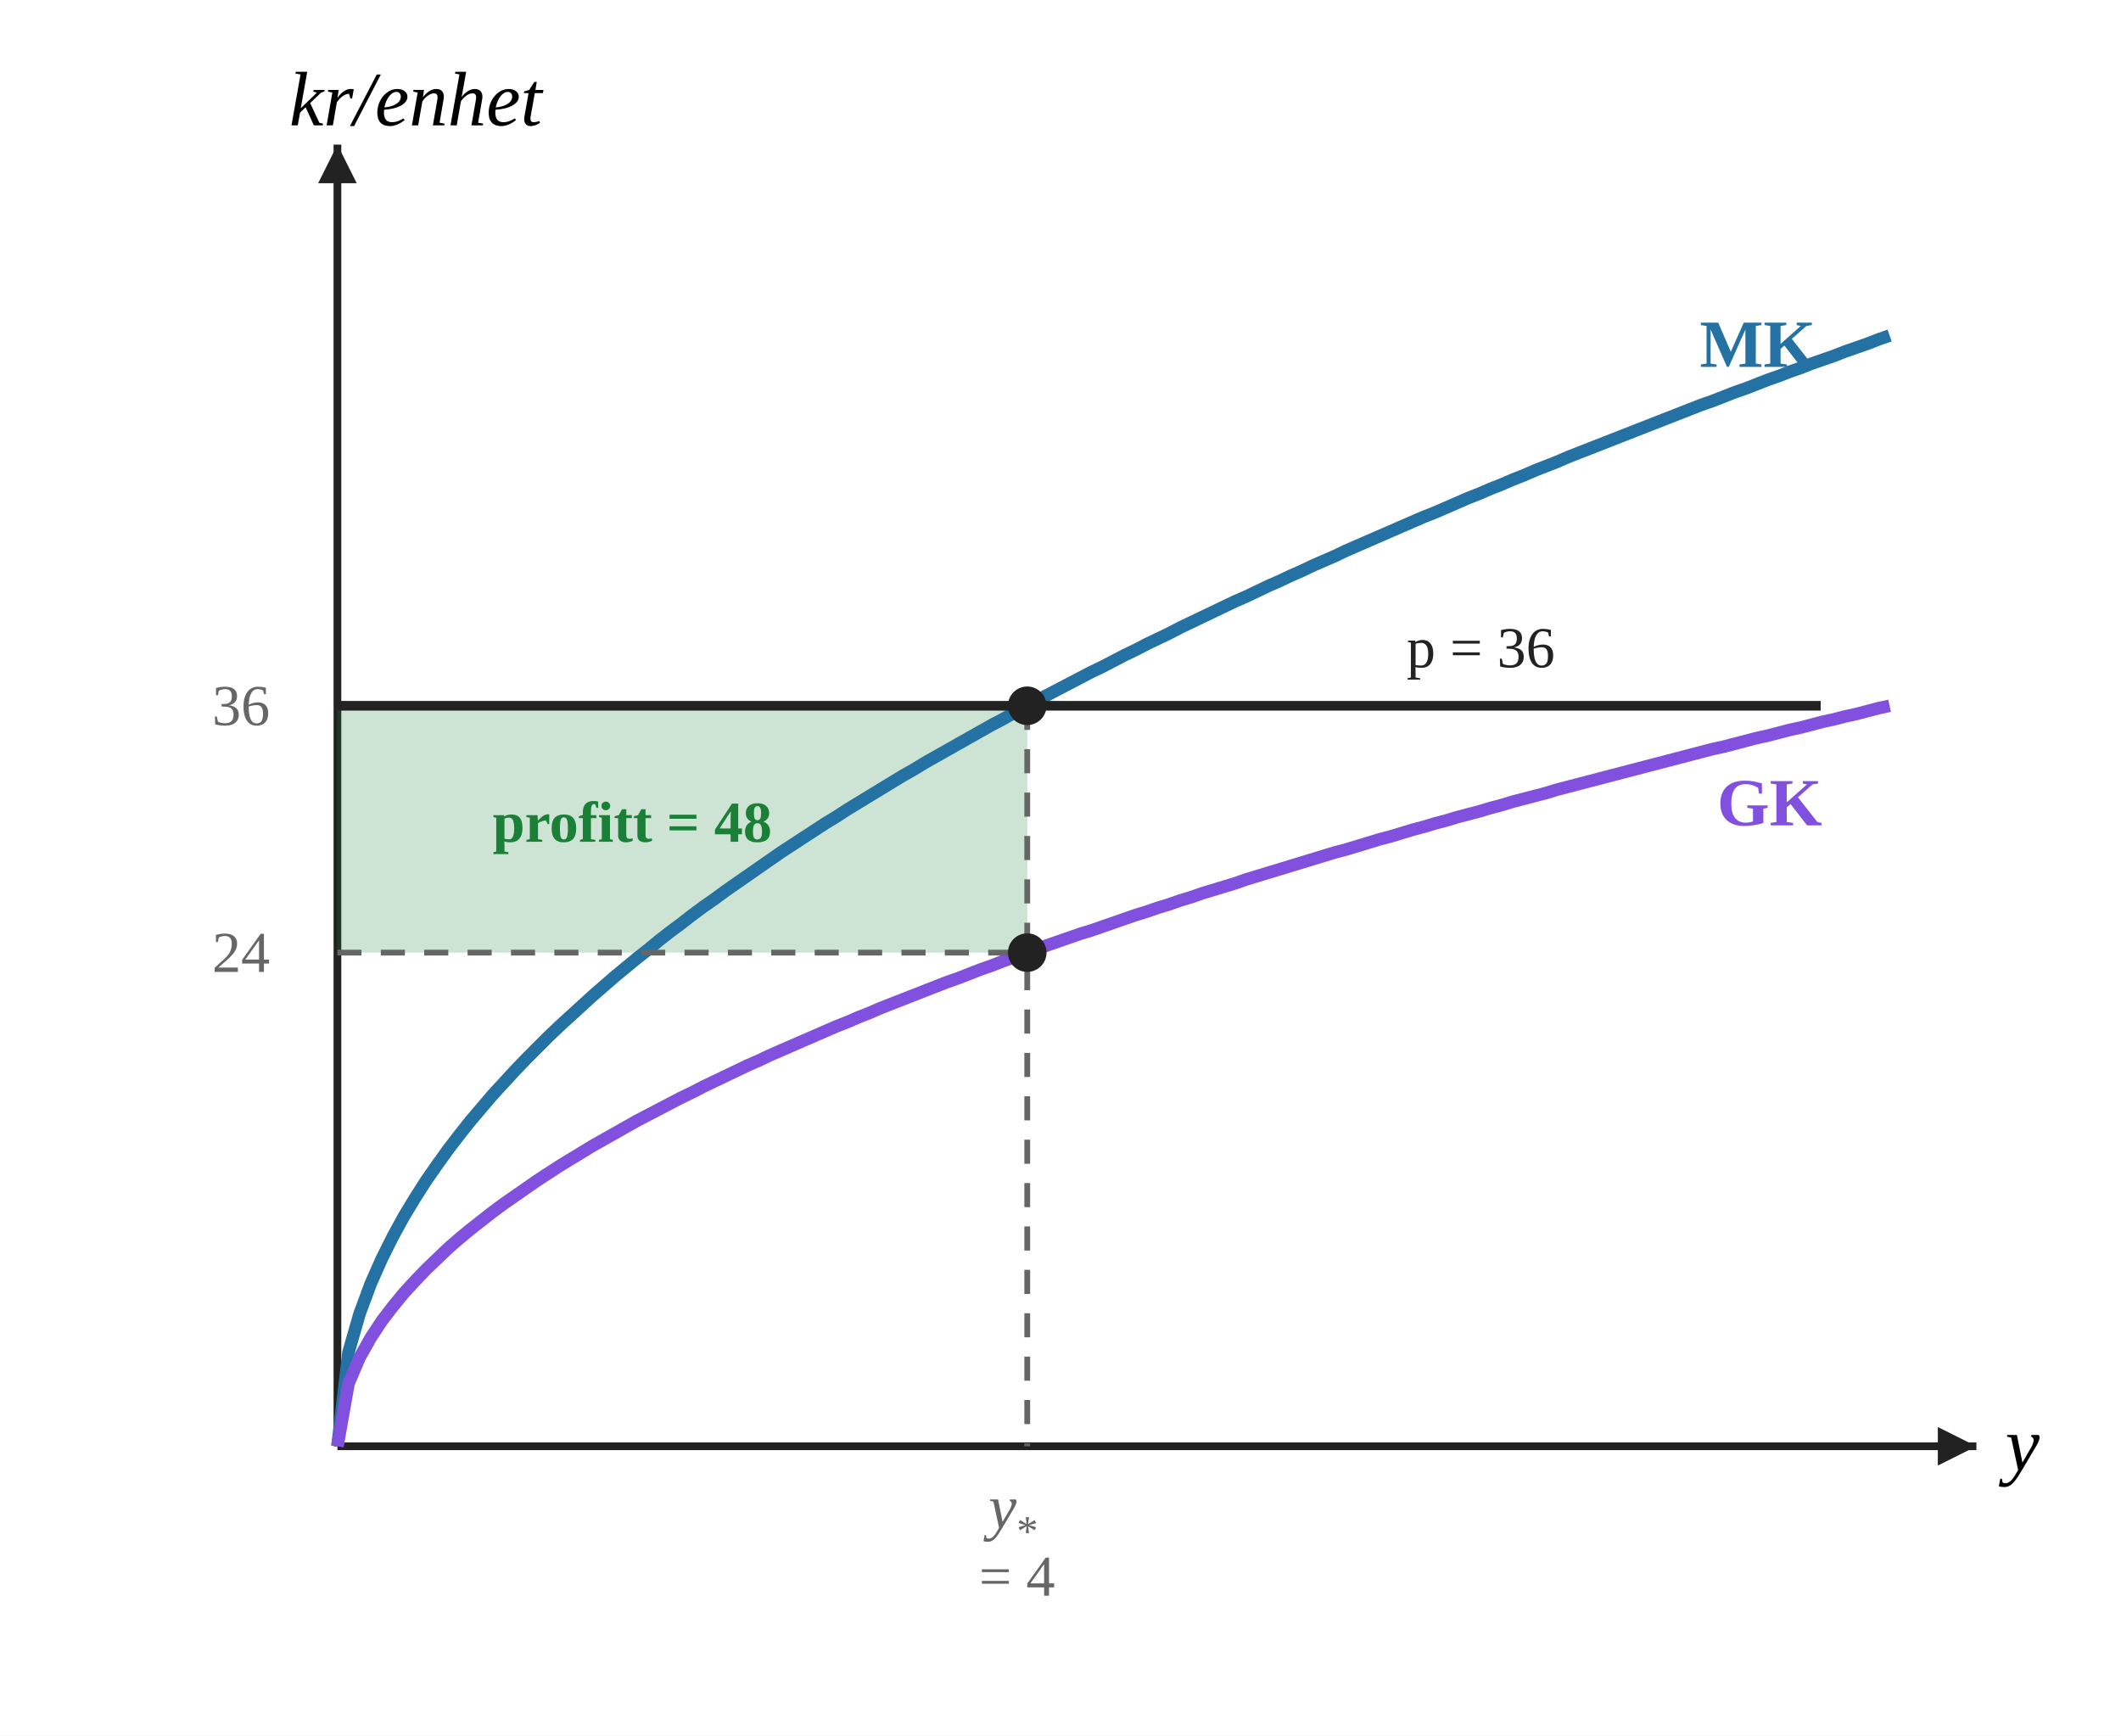
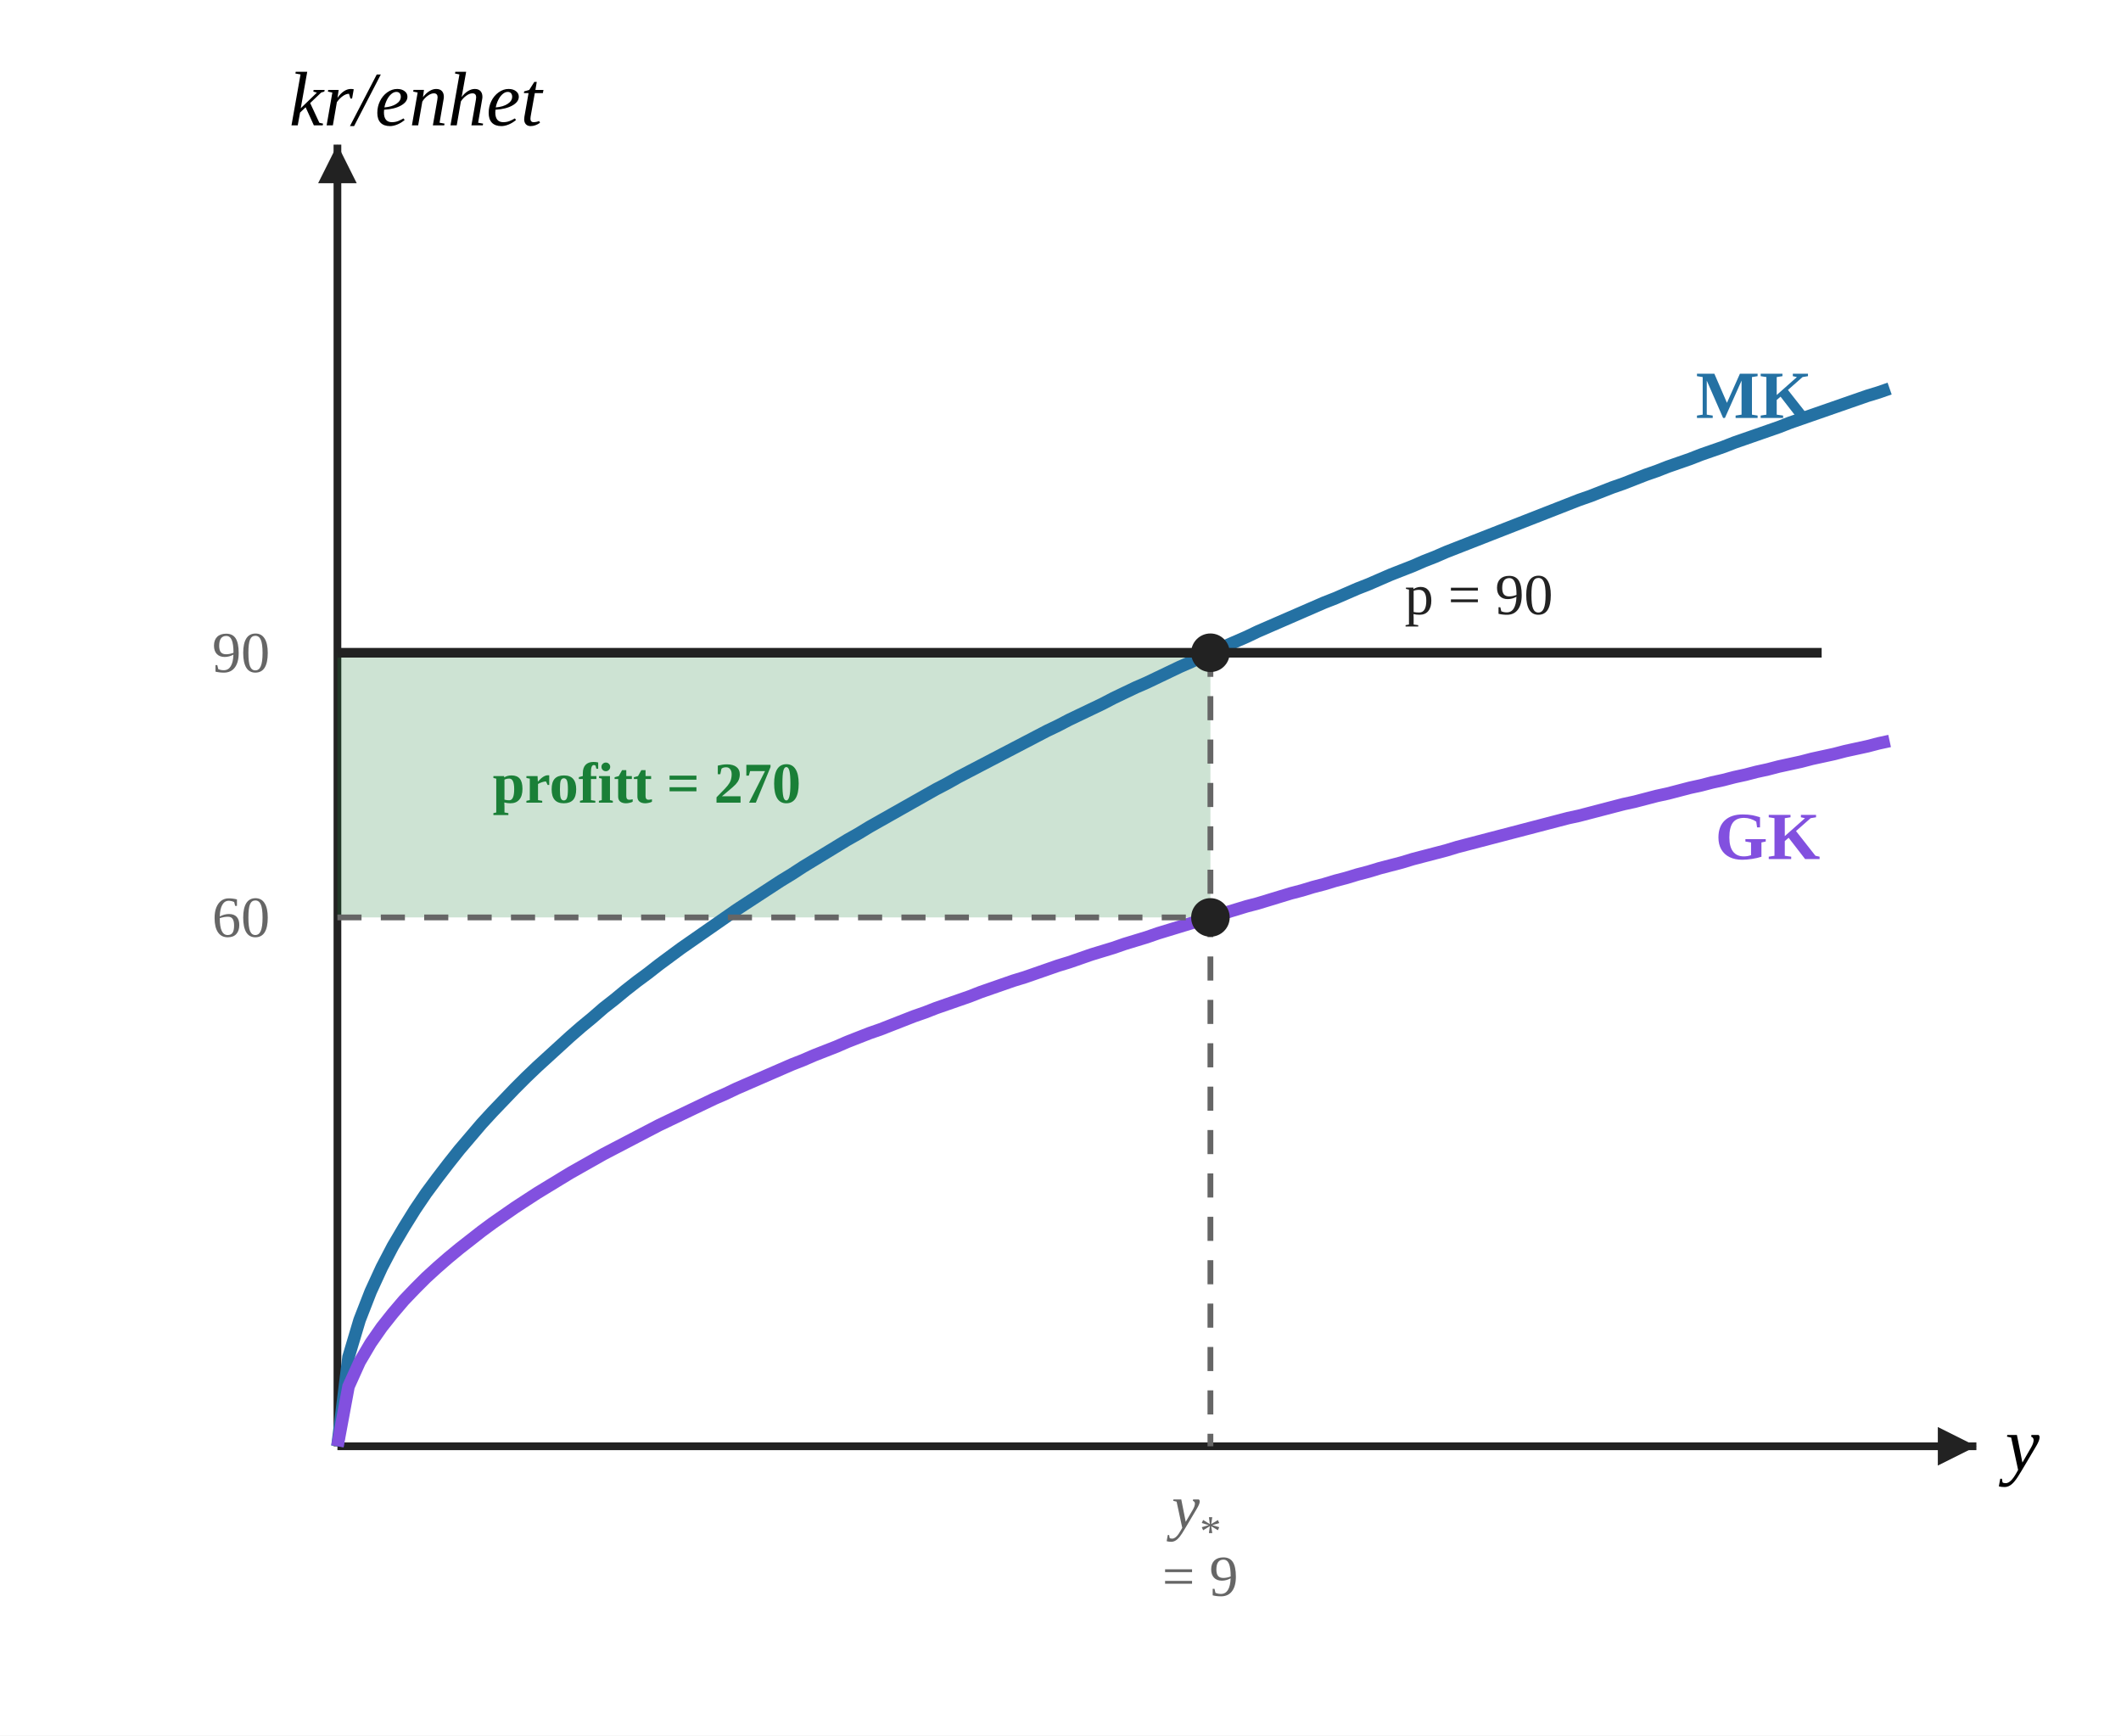
- <svg xmlns="http://www.w3.org/2000/svg" viewBox="0 0 440 360" font-family="Georgia, 'Times New Roman', serif" role="img" aria-label="Diagram med marginalkostnad og gjennomsnittskostnad for trevarefabrikken i øvingseksamen 1. Mengden y på den vannrette aksen, kroner per enhet på den loddrette. Begge kurver stiger fra origo, og marginalkostnaden ligger over gjennomsnittskostnaden i hele området. En vannrett prislinje ved trettiseks skjærer marginalkostnadskurven ved mengde fire, markert med en stiplet loddrett linje ned til aksen. Gjennomsnittskostnaden i denne mengden er tjuefire, markert på den loddrette aksen med en stiplet vannrett linje. Profittrektangelet fra mengde null til fire, mellom tjuefire og trettiseks, er skravert og merket profitten er førtiåtte.">
+ <svg xmlns="http://www.w3.org/2000/svg" viewBox="0 0 440 360" font-family="Georgia, 'Times New Roman', serif" role="img" aria-label="Diagram med marginalkostnad og gjennomsnittskostnad for trevarefabrikken i øvingseksamen 1. Mengden y på den vannrette aksen, kroner per enhet på den loddrette. Begge kurver stiger fra origo, og marginalkostnaden ligger over gjennomsnittskostnaden i hele området. En vannrett prislinje ved nitti skjærer marginalkostnadskurven ved mengde ni, markert med en stiplet loddrett linje ned til aksen. Gjennomsnittskostnaden i denne mengden er seksti, markert på den loddrette aksen med en stiplet vannrett linje. Profittrektangelet fra mengde null til ni, mellom seksti og nitti, er skravert og merket profitten er to hundre og sytti.">
  <rect width="440" height="360" fill="#ffffff" />
  <line x1="70" y1="300" x2="410" y2="300" stroke="#222" stroke-width="1.6" />
  <line x1="70" y1="300" x2="70" y2="30" stroke="#222" stroke-width="1.6" />
  <polygon points="410,300 402,296 402,304" fill="#222" />
  <polygon points="70,30 66,38 74,38" fill="#222" />
  <text x="416" y="305" font-size="16" font-style="italic">y</text>
  <text x="60" y="26" font-size="16" font-style="italic">kr/enhet</text>
-   <polygon points="70.0,197.6 213.1,197.6 213.1,146.4 70.0,146.4" fill="#1a7f37" opacity="0.22" />
-   <polyline points="70.0,300.0 72.3,280.5 74.6,272.5 76.9,266.3 79.2,261.1 81.5,256.5 83.8,252.3 86.1,248.5 88.4,244.9 90.7,241.6 93.0,238.4 95.3,235.4 97.6,232.5 99.9,229.8 102.2,227.1 104.5,224.6 106.8,222.1 109.1,219.7 111.4,217.4 113.7,215.1 116.0,212.9 118.3,210.8 120.6,208.7 122.9,206.6 125.2,204.6 127.5,202.6 129.8,200.7 132.1,198.8 134.4,197.0 136.7,195.1 139.0,193.3 141.3,191.6 143.6,189.8 145.9,188.1 148.2,186.5 150.5,184.8 152.8,183.2 155.1,181.6 157.4,180.0 159.7,178.4 162.0,176.8 164.3,175.3 166.6,173.8 168.9,172.3 171.2,170.8 173.5,169.4 175.8,167.9 178.1,166.5 180.4,165.1 182.7,163.7 185.0,162.3 187.3,160.9 189.6,159.6 191.9,158.2 194.2,156.9 196.5,155.6 198.8,154.3 201.1,153.0 203.4,151.7 205.7,150.4 208.0,149.2 210.3,147.9 212.6,146.7 214.9,145.4 217.2,144.2 219.5,143.0 221.8,141.8 224.1,140.6 226.4,139.4 228.7,138.3 231.0,137.1 233.3,135.9 235.6,134.8 237.9,133.6 240.2,132.5 242.5,131.4 244.8,130.2 247.1,129.1 249.4,128.0 251.7,126.9 254.0,125.8 256.3,124.7 258.6,123.7 260.9,122.6 263.2,121.5 265.5,120.5 267.8,119.4 270.1,118.4 272.4,117.3 274.7,116.3 277.0,115.3 279.3,114.2 281.6,113.2 283.9,112.2 286.2,111.2 288.5,110.2 290.8,109.2 293.1,108.2 295.4,107.2 297.7,106.3 300.0,105.3 302.3,104.3 304.6,103.3 306.9,102.4 309.2,101.4 311.5,100.5 313.8,99.5 316.1,98.6 318.4,97.6 320.7,96.7 323.0,95.8 325.3,94.8 327.6,93.9 329.9,93.0 332.2,92.1 334.5,91.2 336.8,90.3 339.1,89.4 341.4,88.5 343.7,87.6 346.0,86.7 348.3,85.8 350.6,84.9 352.9,84.0 355.2,83.2 357.5,82.3 359.8,81.4 362.1,80.6 364.4,79.7 366.7,78.8 369.0,78.0 371.3,77.1 373.6,76.3 375.9,75.4 378.2,74.6 380.5,73.8 382.8,72.9 385.1,72.1 387.4,71.3 389.7,70.4 392.0,69.6" fill="none" stroke="#2471a3" stroke-width="2.6" />
-   <polyline points="70.0,300.0 72.3,287.0 74.6,281.6 76.9,277.5 79.2,274.0 81.5,271.0 83.8,268.2 86.1,265.7 88.4,263.3 90.7,261.1 93.0,258.9 95.3,256.9 97.6,255.0 99.9,253.2 102.2,251.4 104.5,249.7 106.8,248.1 109.1,246.5 111.4,244.9 113.7,243.4 116.0,241.9 118.3,240.5 120.6,239.1 122.9,237.7 125.2,236.4 127.5,235.1 129.8,233.8 132.1,232.5 134.4,231.3 136.7,230.1 139.0,228.9 141.3,227.7 143.6,226.6 145.9,225.4 148.2,224.3 150.5,223.2 152.8,222.1 155.1,221.0 157.4,220.0 159.7,218.9 162.0,217.9 164.3,216.9 166.6,215.9 168.9,214.9 171.2,213.9 173.5,212.9 175.8,212.0 178.1,211.0 180.4,210.1 182.7,209.1 185.0,208.2 187.3,207.3 189.6,206.4 191.9,205.5 194.2,204.6 196.5,203.7 198.8,202.9 201.1,202.0 203.4,201.1 205.7,200.3 208.0,199.4 210.3,198.6 212.6,197.8 214.9,197.0 217.2,196.1 219.5,195.3 221.8,194.5 224.1,193.7 226.4,193.0 228.7,192.2 231.0,191.4 233.3,190.6 235.6,189.8 237.9,189.1 240.2,188.3 242.5,187.6 244.8,186.8 247.1,186.1 249.4,185.3 251.7,184.6 254.0,183.9 256.3,183.2 258.6,182.4 260.9,181.7 263.2,181.0 265.5,180.3 267.8,179.6 270.1,178.9 272.4,178.2 274.7,177.5 277.0,176.8 279.3,176.2 281.6,175.5 283.9,174.8 286.2,174.1 288.5,173.5 290.8,172.8 293.1,172.1 295.4,171.5 297.7,170.8 300.0,170.2 302.3,169.5 304.6,168.9 306.9,168.3 309.2,167.6 311.5,167.0 313.8,166.3 316.1,165.7 318.4,165.1 320.7,164.5 323.0,163.8 325.3,163.2 327.6,162.6 329.9,162.0 332.2,161.4 334.5,160.8 336.8,160.2 339.1,159.6 341.4,159.0 343.7,158.4 346.0,157.8 348.3,157.2 350.6,156.6 352.9,156.0 355.2,155.4 357.5,154.9 359.8,154.3 362.1,153.7 364.4,153.1 366.7,152.6 369.0,152.0 371.3,151.4 373.6,150.9 375.9,150.3 378.2,149.7 380.5,149.2 382.8,148.6 385.1,148.1 387.4,147.5 389.7,146.9 392.0,146.4" fill="none" stroke="#8250df" stroke-width="2.6" />
-   <text x="352.6" y="76.1" font-size="14" fill="#2471a3" font-weight="bold">MK</text>
-   <text x="356.2" y="171.2" font-size="14" fill="#8250df" font-weight="bold">GK</text>
-   <line x1="70.0" y1="146.4" x2="377.7" y2="146.4" stroke="#222" stroke-width="2.0" />
-   <text x="291.8" y="138.4" font-size="12" fill="#222">p = 36</text>
-   <line x1="213.1" y1="146.4" x2="213.1" y2="300.0" stroke="#666" stroke-width="1.2" stroke-dasharray="5 4" />
-   <line x1="70.0" y1="197.6" x2="213.1" y2="197.6" stroke="#666" stroke-width="1.2" stroke-dasharray="5 4" />
-   <circle cx="213.1" cy="146.4" r="4" fill="#222" />
-   <circle cx="213.1" cy="197.6" r="4" fill="#222" />
-   <text x="205.1" y="317.0" font-size="13" fill="#666" font-style="italic">y<tspan font-size="9" dy="3.6" font-style="normal">*</tspan>
+   <polygon points="70.0,190.3 251.1,190.3 251.1,135.4 70.0,135.4" fill="#1a7f37" opacity="0.22" />
+   <polyline points="70.0,300.0 72.3,281.5 74.6,273.8 76.9,267.9 79.2,262.9 81.5,258.5 83.8,254.6 86.1,250.9 88.4,247.5 90.7,244.4 93.0,241.4 95.3,238.5 97.6,235.8 99.9,233.1 102.2,230.6 104.5,228.2 106.8,225.8 109.1,223.5 111.4,221.3 113.7,219.2 116.0,217.1 118.3,215.0 120.6,213.0 122.9,211.1 125.2,209.1 127.5,207.3 129.8,205.4 132.1,203.6 134.4,201.9 136.7,200.1 139.0,198.4 141.3,196.7 143.6,195.1 145.9,193.5 148.2,191.9 150.5,190.3 152.8,188.7 155.1,187.2 157.4,185.7 159.7,184.2 162.0,182.7 164.3,181.3 166.6,179.8 168.9,178.4 171.2,177.0 173.5,175.6 175.8,174.2 178.1,172.9 180.4,171.5 182.7,170.2 185.0,168.9 187.3,167.6 189.6,166.3 191.9,165.0 194.2,163.7 196.5,162.5 198.8,161.2 201.1,160.0 203.4,158.8 205.7,157.6 208.0,156.4 210.3,155.2 212.6,154.0 214.9,152.8 217.2,151.6 219.5,150.5 221.8,149.3 224.1,148.2 226.4,147.1 228.7,146.0 231.0,144.8 233.3,143.7 235.6,142.6 237.9,141.6 240.2,140.5 242.5,139.4 244.8,138.3 247.1,137.3 249.4,136.2 251.7,135.2 254.0,134.1 256.3,133.1 258.6,132.1 260.9,131.0 263.2,130.0 265.5,129.0 267.8,128.0 270.1,127.0 272.4,126.0 274.7,125.0 277.0,124.1 279.3,123.1 281.6,122.1 283.9,121.2 286.2,120.2 288.5,119.2 290.8,118.3 293.1,117.4 295.4,116.4 297.7,115.5 300.0,114.5 302.3,113.6 304.6,112.7 306.9,111.8 309.2,110.9 311.5,110.0 313.8,109.1 316.1,108.2 318.4,107.3 320.7,106.4 323.0,105.5 325.3,104.6 327.6,103.7 329.9,102.9 332.2,102.0 334.5,101.1 336.8,100.3 339.1,99.4 341.4,98.5 343.7,97.7 346.0,96.8 348.3,96.0 350.6,95.2 352.9,94.3 355.2,93.5 357.5,92.7 359.8,91.8 362.1,91.0 364.4,90.2 366.7,89.4 369.0,88.6 371.3,87.7 373.6,86.9 375.9,86.1 378.2,85.3 380.5,84.5 382.8,83.7 385.1,82.9 387.4,82.1 389.7,81.4 392.0,80.6" fill="none" stroke="#2471a3" stroke-width="2.6" />
+   <polyline points="70.0,300.0 72.3,287.6 74.6,282.5 76.9,278.6 79.2,275.3 81.5,272.4 83.8,269.7 86.1,267.3 88.4,265.0 90.7,262.9 93.0,260.9 95.3,259.0 97.6,257.2 99.9,255.4 102.2,253.7 104.5,252.1 106.8,250.5 109.1,249.0 111.4,247.5 113.7,246.1 116.0,244.7 118.3,243.3 120.6,242.0 122.9,240.7 125.2,239.4 127.5,238.2 129.8,237.0 132.1,235.8 134.4,234.6 136.7,233.4 139.0,232.3 141.3,231.2 143.6,230.1 145.9,229.0 148.2,227.9 150.5,226.9 152.8,225.8 155.1,224.8 157.4,223.8 159.7,222.8 162.0,221.8 164.3,220.8 166.6,219.9 168.9,218.9 171.2,218.0 173.5,217.1 175.8,216.1 178.1,215.2 180.4,214.3 182.7,213.5 185.0,212.6 187.3,211.7 189.6,210.8 191.9,210.0 194.2,209.1 196.5,208.3 198.8,207.5 201.1,206.7 203.4,205.8 205.7,205.0 208.0,204.2 210.3,203.4 212.6,202.7 214.9,201.9 217.2,201.1 219.5,200.3 221.8,199.6 224.1,198.8 226.4,198.0 228.7,197.3 231.0,196.6 233.3,195.8 235.6,195.1 237.9,194.4 240.2,193.6 242.5,192.9 244.8,192.2 247.1,191.5 249.4,190.8 251.7,190.1 254.0,189.4 256.3,188.7 258.6,188.0 260.9,187.4 263.2,186.7 265.5,186.0 267.8,185.3 270.1,184.7 272.4,184.0 274.7,183.4 277.0,182.7 279.3,182.1 281.6,181.4 283.9,180.8 286.2,180.1 288.5,179.5 290.8,178.9 293.1,178.2 295.4,177.6 297.7,177.0 300.0,176.4 302.3,175.7 304.6,175.1 306.9,174.5 309.2,173.9 311.5,173.3 313.8,172.7 316.1,172.1 318.4,171.5 320.7,170.9 323.0,170.3 325.3,169.7 327.6,169.2 329.9,168.6 332.2,168.0 334.5,167.4 336.8,166.8 339.1,166.3 341.4,165.7 343.7,165.1 346.0,164.6 348.3,164.0 350.6,163.4 352.9,162.9 355.2,162.3 357.5,161.8 359.8,161.2 362.1,160.7 364.4,160.1 366.7,159.6 369.0,159.0 371.3,158.5 373.6,158.0 375.9,157.4 378.2,156.9 380.5,156.4 382.8,155.8 385.1,155.3 387.4,154.8 389.7,154.2 392.0,153.7" fill="none" stroke="#8250df" stroke-width="2.6" />
+   <text x="351.8" y="86.7" font-size="14" fill="#2471a3" font-weight="bold">MK</text>
+   <text x="355.8" y="178.2" font-size="14" fill="#8250df" font-weight="bold">GK</text>
+   <line x1="70.0" y1="135.4" x2="377.9" y2="135.4" stroke="#222" stroke-width="2.0" />
+   <text x="291.4" y="127.4" font-size="12" fill="#222">p = 90</text>
+   <line x1="251.1" y1="135.4" x2="251.1" y2="300.0" stroke="#666" stroke-width="1.2" stroke-dasharray="5 4" />
+   <line x1="70.0" y1="190.3" x2="251.1" y2="190.3" stroke="#666" stroke-width="1.2" stroke-dasharray="5 4" />
+   <circle cx="251.1" cy="135.4" r="4" fill="#222" />
+   <circle cx="251.1" cy="190.3" r="4" fill="#222" />
+   <text x="243.1" y="317.0" font-size="13" fill="#666" font-style="italic">y<tspan font-size="9" dy="3.6" font-style="normal">*</tspan>
  </text>
-   <text x="203.1" y="331.0" font-size="12" fill="#666">= 4</text>
-   <text x="44.0" y="201.6" font-size="12" fill="#666">24</text>
-   <text x="44.0" y="150.4" font-size="12" fill="#666">36</text>
-   <text x="102.2" y="174.6" font-size="12" fill="#1a7f37" font-weight="bold">profitt = 48</text>
+   <text x="241.1" y="331.0" font-size="12" fill="#666">= 9</text>
+   <text x="44.0" y="194.3" font-size="12" fill="#666">60</text>
+   <text x="44.0" y="139.4" font-size="12" fill="#666">90</text>
+   <text x="102.2" y="166.5" font-size="12" fill="#1a7f37" font-weight="bold">profitt = 270</text>
</svg>
